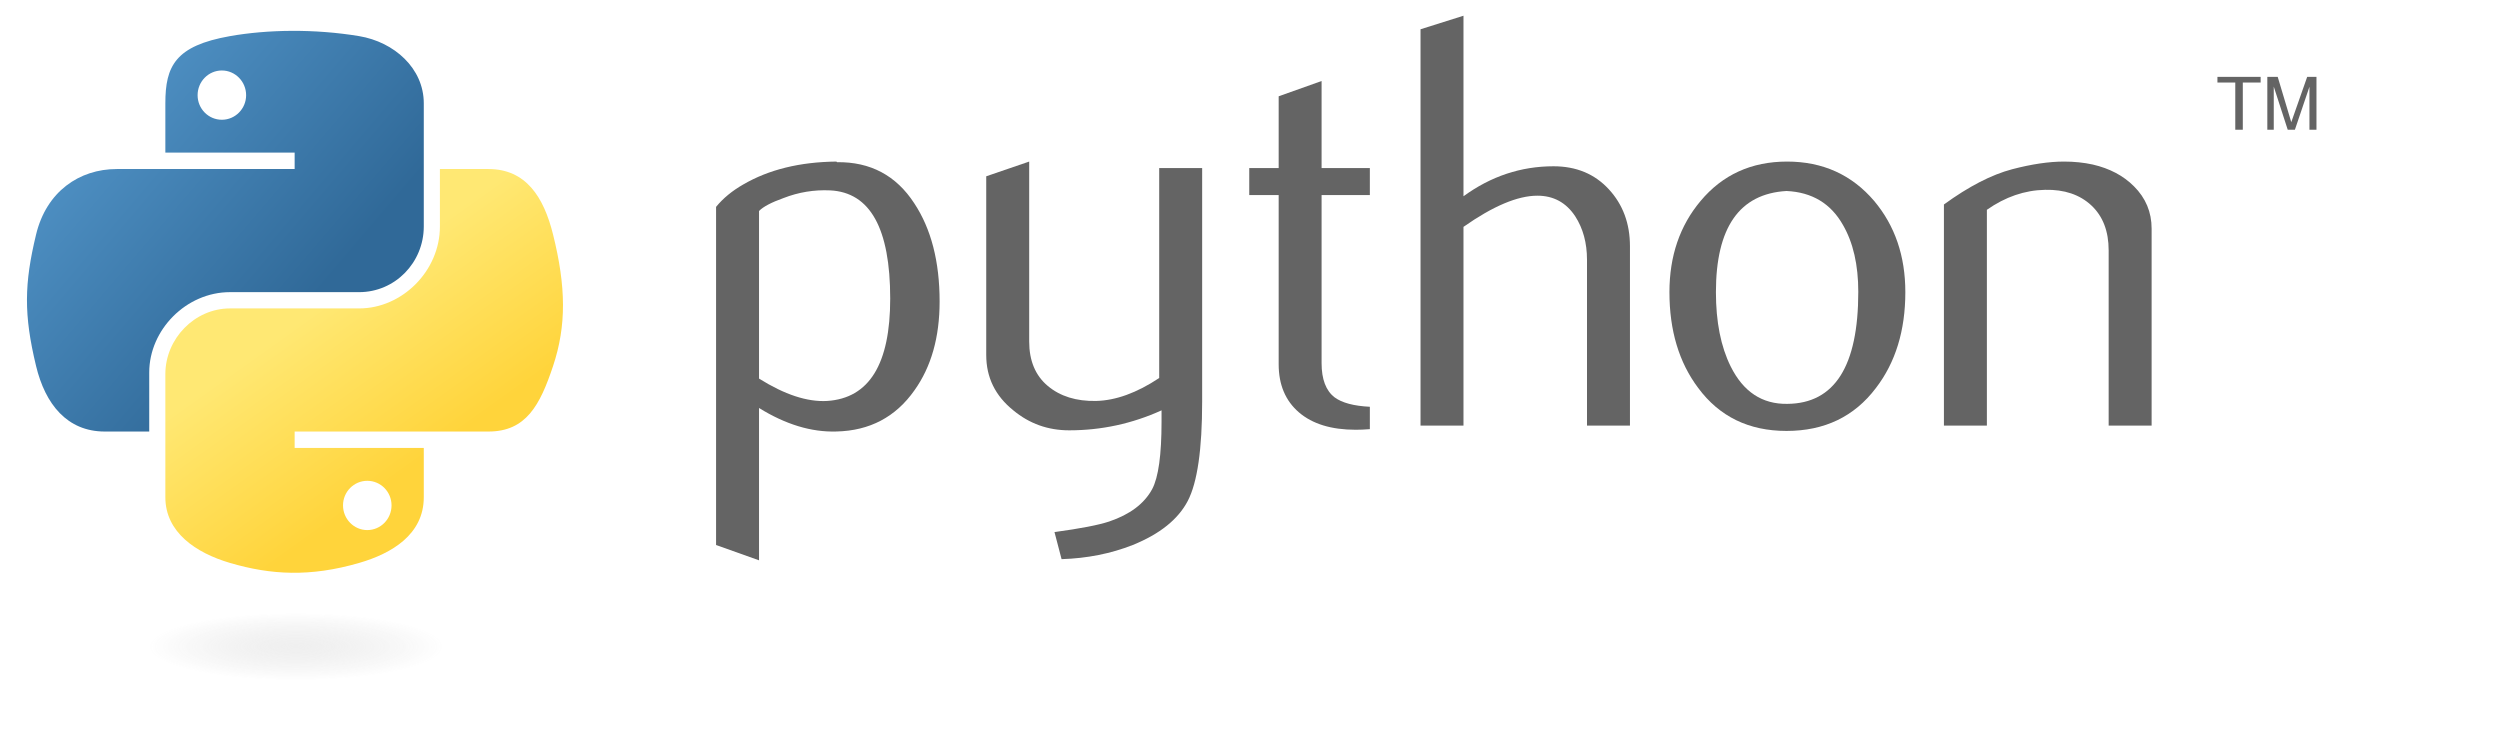
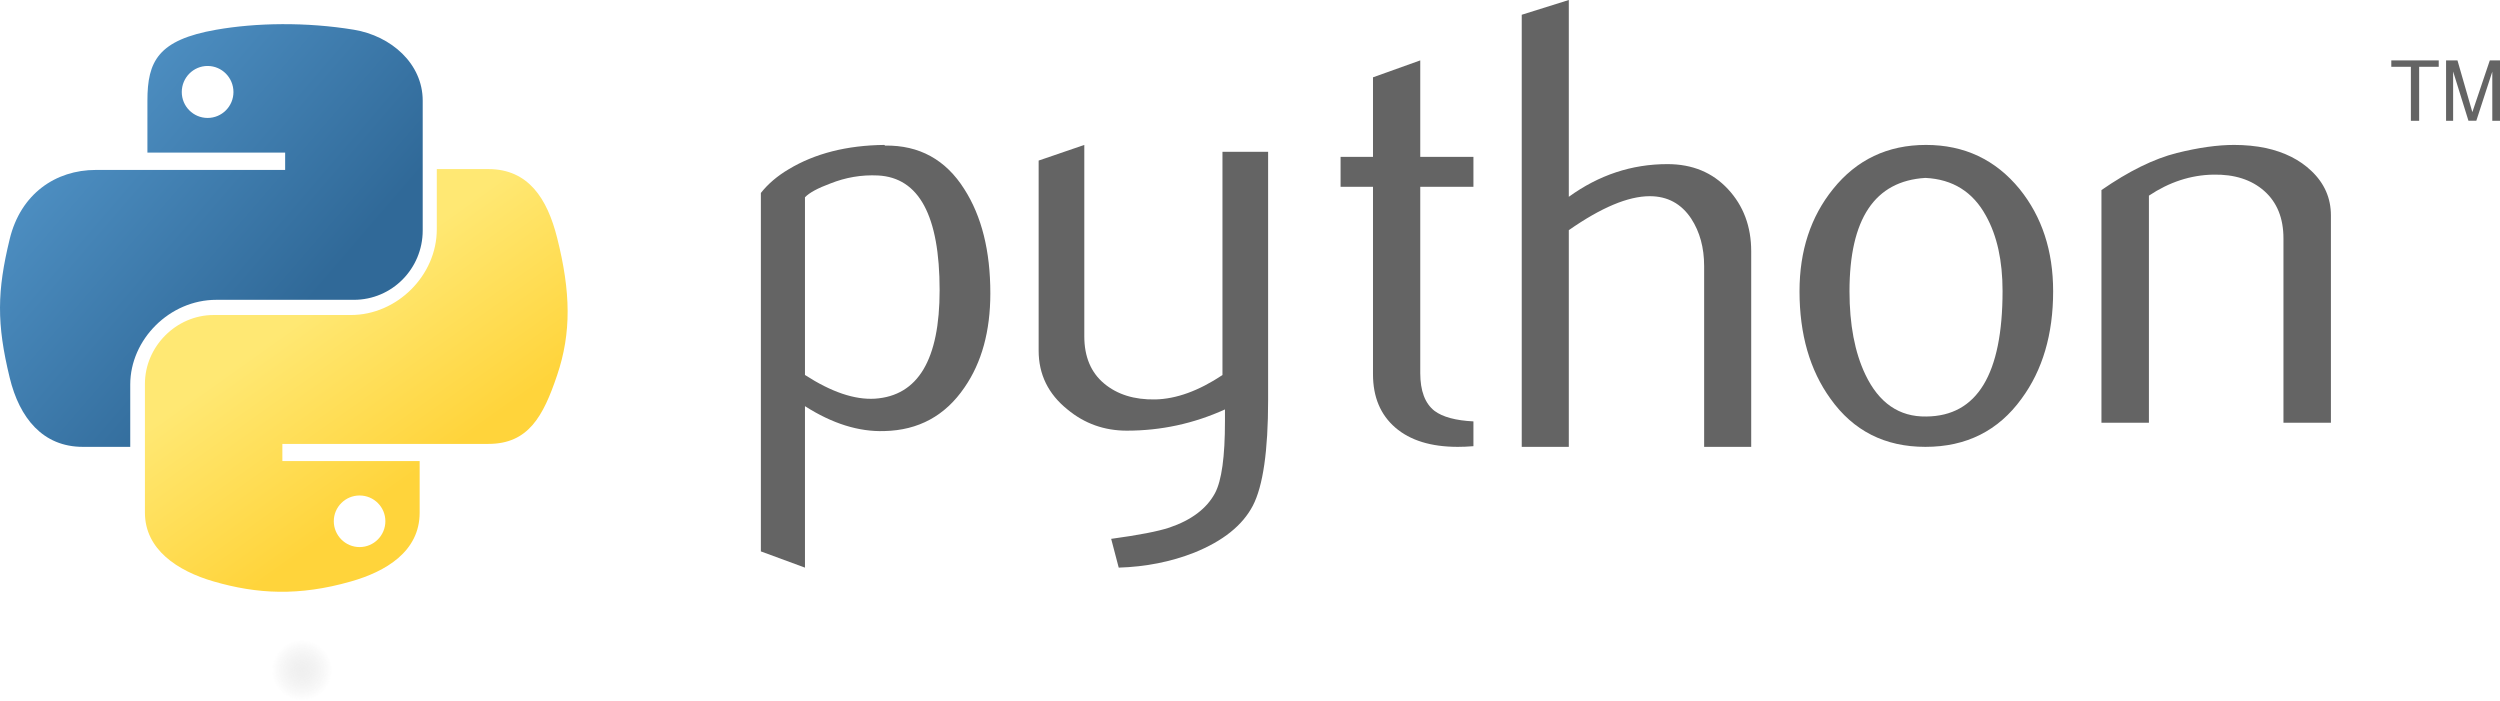
- <svg xmlns="http://www.w3.org/2000/svg" xmlns:xlink="http://www.w3.org/1999/xlink" version="1.0" id="svg2" width="388.84pt" height="115.02pt">
-   <defs id="defs4">
-     <linearGradient id="linearGradient2795">
-       <stop style="stop-color:#b8b8b8;stop-opacity:0.498;" offset="0" id="stop2797" />
-       <stop style="stop-color:#7f7f7f;stop-opacity:0;" offset="1" id="stop2799" />
+ <svg xmlns="http://www.w3.org/2000/svg" width="207px" height="58px" viewBox="0 0 207 58" version="1.1">
+   <defs>
+     <linearGradient x1="1.06341024e-07%" y1="9.14856261e-08%" x2="74.521%" y2="64.11%" id="linearGradient-1">
+       <stop stop-color="#5A9FD4" offset="0%" />
+       <stop stop-color="#306998" offset="100%" />
    </linearGradient>
-     <linearGradient id="linearGradient2787">
-       <stop style="stop-color:#7f7f7f;stop-opacity:0.5;" offset="0" id="stop2789" />
-       <stop style="stop-color:#7f7f7f;stop-opacity:0;" offset="1" id="stop2791" />
+     <linearGradient x1="50%" y1="82.276%" x2="23.443%" y2="44.914%" id="linearGradient-2">
+       <stop stop-color="#FFD43B" offset="0%" />
+       <stop stop-color="#FFE873" offset="100%" />
    </linearGradient>
-     <linearGradient id="linearGradient3676">
-       <stop style="stop-color:#b2b2b2;stop-opacity:0.5;" offset="0" id="stop3678" />
-       <stop style="stop-color:#b3b3b3;stop-opacity:0;" offset="1" id="stop3680" />
-     </linearGradient>
-     <linearGradient id="linearGradient3236">
-       <stop style="stop-color:#f4f4f4;stop-opacity:1" offset="0" id="stop3244" />
-       <stop style="stop-color:white;stop-opacity:1" offset="1" id="stop3240" />
-     </linearGradient>
-     <linearGradient id="linearGradient4671">
-       <stop style="stop-color:#ffd43b;stop-opacity:1;" offset="0" id="stop4673" />
-       <stop style="stop-color:#ffe873;stop-opacity:1" offset="1" id="stop4675" />
-     </linearGradient>
-     <linearGradient id="linearGradient4689">
-       <stop style="stop-color:#5a9fd4;stop-opacity:1;" offset="0" id="stop4691" />
-       <stop style="stop-color:#306998;stop-opacity:1;" offset="1" id="stop4693" />
-     </linearGradient>
-     <linearGradient x1="224.24" y1="144.757" x2="-65.309" y2="144.757" id="linearGradient2987" xlink:href="#linearGradient4671" gradientUnits="userSpaceOnUse" gradientTransform="translate(100.2702,99.61116)" />
-     <linearGradient x1="172.942" y1="77.476" x2="26.67" y2="76.313" id="linearGradient2990" xlink:href="#linearGradient4689" gradientUnits="userSpaceOnUse" gradientTransform="translate(100.2702,99.61116)" />
-     <linearGradient xlink:href="#linearGradient4689" id="linearGradient2587" gradientUnits="userSpaceOnUse" gradientTransform="translate(100.2702,99.61116)" x1="172.942" y1="77.476" x2="26.67" y2="76.313" />
-     <linearGradient xlink:href="#linearGradient4671" id="linearGradient2589" gradientUnits="userSpaceOnUse" gradientTransform="translate(100.2702,99.61116)" x1="224.24" y1="144.757" x2="-65.309" y2="144.757" />
-     <linearGradient xlink:href="#linearGradient4689" id="linearGradient2248" gradientUnits="userSpaceOnUse" gradientTransform="translate(100.2702,99.61116)" x1="172.942" y1="77.476" x2="26.67" y2="76.313" />
-     <linearGradient xlink:href="#linearGradient4671" id="linearGradient2250" gradientUnits="userSpaceOnUse" gradientTransform="translate(100.2702,99.61116)" x1="224.24" y1="144.757" x2="-65.309" y2="144.757" />
-     <linearGradient xlink:href="#linearGradient4671" id="linearGradient2255" gradientUnits="userSpaceOnUse" gradientTransform="matrix(0.562541,0,0,0.567972,-11.5974,-7.60954)" x1="224.24" y1="144.757" x2="-65.309" y2="144.757" />
-     <linearGradient xlink:href="#linearGradient4689" id="linearGradient2258" gradientUnits="userSpaceOnUse" gradientTransform="matrix(0.562541,0,0,0.567972,-11.5974,-7.60954)" x1="172.942" y1="76.176" x2="26.67" y2="76.313" />
-     <radialGradient xlink:href="#linearGradient2795" id="radialGradient2801" cx="61.519" cy="132.286" fx="61.519" fy="132.286" r="29.037" gradientTransform="matrix(1,0,0,0.177966,0,108.7434)" gradientUnits="userSpaceOnUse" />
-     <linearGradient xlink:href="#linearGradient4671" id="linearGradient1475" gradientUnits="userSpaceOnUse" gradientTransform="matrix(0.562541,0,0,0.567972,-9.399749,-5.305317)" x1="150.961" y1="192.352" x2="112.031" y2="137.273" />
-     <linearGradient xlink:href="#linearGradient4689" id="linearGradient1478" gradientUnits="userSpaceOnUse" gradientTransform="matrix(0.562541,0,0,0.567972,-9.399749,-5.305317)" x1="26.649" y1="20.604" x2="135.665" y2="114.398" />
-     <radialGradient xlink:href="#linearGradient2795" id="radialGradient1480" gradientUnits="userSpaceOnUse" gradientTransform="matrix(2.382716e-8,-0.296405,1.43676,4.683673e-7,-128.544,150.5202)" cx="61.519" cy="132.286" fx="61.519" fy="132.286" r="29.037" />
+     <radialGradient cx="50%" cy="50%" fx="50%" fy="50%" r="50%" gradientTransform="translate(0.5,0.5),scale(0.15625,1),rotate(-89.99999),translate(-0.5,-0.5)" id="radialGradient-3">
+       <stop stop-color="#B8B8B8" stop-opacity="0.498" offset="0%" />
+       <stop stop-color="#7F7F7F" stop-opacity="0" offset="100%" />
+     </radialGradient>
  </defs>
-   <path id="path46" style="fill:#646464;fill-opacity:1" d="M 184.613,61.929 C 184.613,47.367 180.461,39.891 172.157,39.482 C 168.852,39.326 165.626,39.852 162.488,41.071 C 159.983,41.967 158.296,42.854 157.409,43.751 L 157.409,78.509 C 162.721,81.843 167.439,83.392 171.552,83.149 C 180.256,82.574 184.613,75.507 184.613,61.929 z M 194.858,62.534 C 194.858,69.932 193.123,76.072 189.633,80.956 C 185.744,86.482 180.354,89.328 173.463,89.484 C 168.268,89.65 162.916,88.022 157.409,84.611 L 157.409,116.201 L 148.5,113.024 L 148.5,42.903 C 149.963,41.11 151.844,39.57 154.125,38.263 C 159.427,35.174 165.87,33.585 173.453,33.507 L 173.58,33.634 C 180.51,33.546 185.851,36.392 189.604,42.162 C 193.103,47.455 194.858,54.239 194.858,62.534 z " />
-   <path id="path48" style="fill:#646464;fill-opacity:1" d="M 249.305,83.266 C 249.305,93.188 248.311,100.06 246.322,103.881 C 244.324,107.702 240.523,110.753 234.908,113.024 C 230.357,114.817 225.434,115.792 220.151,115.957 L 218.68,110.343 C 224.05,109.612 227.832,108.881 230.025,108.15 C 234.343,106.688 237.306,104.446 238.934,101.444 C 240.24,98.998 240.883,94.329 240.883,87.418 L 240.883,85.098 C 234.791,87.866 228.407,89.241 221.73,89.241 C 217.344,89.241 213.475,87.866 210.141,85.098 C 206.398,82.086 204.527,78.265 204.527,73.636 L 204.527,36.558 L 213.436,33.507 L 213.436,70.828 C 213.436,74.815 214.722,77.885 217.295,80.039 C 219.869,82.194 223.202,83.227 227.286,83.149 C 231.37,83.061 235.747,81.482 240.396,78.392 L 240.396,34.852 L 249.305,34.852 L 249.305,83.266 z " />
-   <path id="path50" style="fill:#646464;fill-opacity:1" d="M 284.082,88.997 C 283.02,89.085 282.045,89.124 281.149,89.124 C 276.109,89.124 272.181,87.925 269.374,85.517 C 266.577,83.11 265.173,79.786 265.173,75.546 L 265.173,40.457 L 259.071,40.457 L 259.071,34.852 L 265.173,34.852 L 265.173,19.968 L 274.072,16.8 L 274.072,34.852 L 284.082,34.852 L 284.082,40.457 L 274.072,40.457 L 274.072,75.302 C 274.072,78.646 274.969,81.014 276.762,82.398 C 278.302,83.539 280.749,84.192 284.082,84.357 L 284.082,88.997 z " />
-   <path id="path52" style="fill:#646464;fill-opacity:1" d="M 338.023,88.266 L 329.114,88.266 L 329.114,53.878 C 329.114,50.379 328.295,47.367 326.668,44.852 C 324.786,42.006 322.174,40.583 318.821,40.583 C 314.737,40.583 309.63,42.737 303.499,47.046 L 303.499,88.266 L 294.59,88.266 L 294.59,6.069 L 303.499,3.262 L 303.499,40.7 C 309.191,36.558 315.41,34.482 322.164,34.482 C 326.882,34.482 330.703,36.07 333.627,39.238 C 336.561,42.406 338.023,46.354 338.023,51.071 L 338.023,88.266 L 338.023,88.266 z " />
-   <path id="path54" style="fill:#646464;fill-opacity:1" d="M 385.374,60.526 C 385.374,54.931 384.312,50.311 382.197,46.656 C 379.682,42.201 375.773,39.852 370.49,39.609 C 360.724,40.174 355.85,47.172 355.85,60.584 C 355.85,66.735 356.864,71.871 358.911,75.994 C 361.523,81.248 365.441,83.841 370.666,83.753 C 380.471,83.675 385.374,75.936 385.374,60.526 z M 395.131,60.584 C 395.131,68.548 393.094,75.176 389.029,80.468 C 384.555,86.395 378.376,89.367 370.49,89.367 C 362.673,89.367 356.581,86.395 352.185,80.468 C 348.199,75.176 346.21,68.548 346.21,60.584 C 346.21,53.099 348.365,46.802 352.673,41.675 C 357.225,36.236 363.209,33.507 370.607,33.507 C 378.005,33.507 384.029,36.236 388.669,41.675 C 392.977,46.802 395.131,53.099 395.131,60.584 z " />
-   <path id="path56" style="fill:#646464;fill-opacity:1" d="M 446.206,88.266 L 437.297,88.266 L 437.297,51.929 C 437.297,47.942 436.098,44.833 433.7,42.591 C 431.303,40.359 428.105,39.277 424.119,39.365 C 419.889,39.443 415.863,40.827 412.042,43.507 L 412.042,88.266 L 403.133,88.266 L 403.133,42.406 C 408.26,38.673 412.978,36.236 417.286,35.096 C 421.351,34.033 424.938,33.507 428.028,33.507 C 430.143,33.507 432.131,33.712 434.002,34.121 C 437.502,34.93 440.348,36.431 442.541,38.634 C 444.987,41.071 446.206,43.995 446.206,47.416 L 446.206,88.266 z " />
-   <path style="fill:url(#linearGradient1478);fill-opacity:1" d="M 60.51,6.398 C 55.927,6.419 51.549,6.81 47.698,7.492 C 36.351,9.496 34.291,13.692 34.291,21.429 L 34.291,31.648 L 61.104,31.648 L 61.104,35.054 L 34.291,35.054 L 24.229,35.054 C 16.436,35.054 9.613,39.738 7.479,48.648 C 5.017,58.861 4.908,65.234 7.479,75.898 C 9.385,83.836 13.936,89.492 21.729,89.492 L 30.948,89.492 L 30.948,77.242 C 30.948,68.392 38.605,60.585 47.698,60.585 L 74.479,60.585 C 81.934,60.585 87.885,54.447 87.885,46.96 L 87.885,21.429 C 87.885,14.163 81.755,8.704 74.479,7.492 C 69.873,6.725 65.094,6.377 60.51,6.398 z M 46.01,14.617 C 48.78,14.617 51.041,16.915 51.041,19.742 C 51.041,22.558 48.78,24.835 46.01,24.835 C 43.231,24.835 40.979,22.558 40.979,19.742 C 40.979,16.915 43.231,14.617 46.01,14.617 z " id="path1948" />
-   <path style="fill:url(#linearGradient1475);fill-opacity:1" d="M 91.229,35.054 L 91.229,46.96 C 91.229,56.191 83.403,63.96 74.479,63.96 L 47.698,63.96 C 40.362,63.96 34.291,70.239 34.291,77.585 L 34.291,103.117 C 34.291,110.383 40.61,114.657 47.698,116.742 C 56.185,119.237 64.324,119.688 74.479,116.742 C 81.229,114.787 87.885,110.854 87.885,103.117 L 87.885,92.898 L 61.104,92.898 L 61.104,89.492 L 87.885,89.492 L 101.291,89.492 C 109.084,89.492 111.988,84.056 114.698,75.898 C 117.497,67.499 117.378,59.422 114.698,48.648 C 112.772,40.891 109.094,35.054 101.291,35.054 L 91.229,35.054 z M 76.166,99.71 C 78.946,99.71 81.198,101.988 81.198,104.804 C 81.198,107.631 78.946,109.929 76.166,109.929 C 73.397,109.929 71.135,107.631 71.135,104.804 C 71.135,101.988 73.397,99.71 76.166,99.71 z " id="path1950" />
-   <path d="M 463.554,26.909 L 465.116,26.909 L 465.116,17.113 L 468.816,17.113 L 468.816,15.945 L 459.854,15.945 L 459.854,17.113 L 463.554,17.113 L 463.554,26.909 M 470.201,26.909 L 471.536,26.909 L 471.536,17.962 L 474.432,26.908 L 475.918,26.908 L 478.936,17.993 L 478.936,26.909 L 480.392,26.909 L 480.392,15.945 L 478.466,15.945 L 475.168,25.338 L 472.355,15.945 L 470.201,15.945 L 470.201,26.909" style="font-size:15.164px;font-style:normal;font-weight:normal;line-height:125%;fill:#646464;fill-opacity:1;stroke:none;stroke-width:1px;stroke-linecap:butt;stroke-linejoin:miter;stroke-opacity:1;font-family:Bitstream Vera Sans" id="text3004" />
-   <path style="opacity:0.444;fill:url(#radialGradient1480);fill-opacity:1;fill-rule:nonzero;stroke:none;stroke-width:20;stroke-miterlimit:4;stroke-dasharray:none;stroke-opacity:1" id="path1894" d="M 110.467 132.286 A 48.948 8.607 0 1 1  12.571,132.286 A 48.948 8.607 0 1 1  110.467 132.286 z" transform="matrix(0.73406,0,0,0.809524,16.24958,27.00935)" />
+   <g id="Page-1" stroke="none" stroke-width="1" fill="none" fill-rule="evenodd">
+     <g id="python-logo-inkscape" fill-rule="nonzero">
+       <path d="M77.801,24.03 C77.801,17.866 76.099,14.702 72.696,14.529 C71.341,14.463 70.019,14.686 68.733,15.201 C67.706,15.581 67.015,15.956 66.651,16.336 L66.651,31.047 C68.829,32.458 70.762,33.114 72.448,33.011 C76.016,32.767 77.801,29.776 77.801,24.03 Z M82,24.285 C82,27.417 81.289,30.016 79.859,32.083 C78.265,34.422 76.056,35.626 73.231,35.692 C71.102,35.762 68.909,35.073 66.651,33.63 L66.651,47 L63,45.655 L63,15.977 C63.599,15.218 64.37,14.566 65.305,14.013 C67.478,12.705 70.119,12.033 73.227,12 L73.279,12.054 C76.119,12.016 78.309,13.221 79.847,15.663 C81.281,17.903 82,20.775 82,24.285 Z" id="path46" fill="#646464" />
+       <path d="M105,33.122 C105,37.335 104.578,40.252 103.734,41.874 C102.887,43.495 101.274,44.791 98.891,45.755 C96.96,46.516 94.871,46.93 92.63,47 L92.005,44.617 C94.284,44.306 95.889,43.996 96.819,43.686 C98.652,43.065 99.909,42.113 100.599,40.839 C101.154,39.801 101.427,37.819 101.427,34.885 L101.427,33.9 C98.842,35.075 96.133,35.659 93.3,35.659 C91.439,35.659 89.797,35.075 88.382,33.9 C86.794,32.622 86,31 86,29.035 L86,13.295 L89.78,12 L89.78,27.843 C89.78,29.535 90.326,30.839 91.418,31.753 C92.51,32.667 93.924,33.106 95.657,33.073 C97.39,33.036 99.247,32.365 101.22,31.054 L101.22,12.571 L105,12.571 L105,33.122 Z" id="path48" fill="#646464" />
+       <path d="M122,36.944 C121.533,36.983 121.104,37 120.71,37 C118.493,37 116.766,36.47 115.531,35.404 C114.301,34.339 113.684,32.868 113.684,30.992 L113.684,15.467 L111,15.467 L111,12.987 L113.684,12.987 L113.684,6.402 L117.597,5 L117.597,12.987 L122,12.987 L122,15.467 L117.597,15.467 L117.597,30.885 C117.597,32.364 117.992,33.412 118.781,34.024 C119.458,34.529 120.534,34.818 122,34.891 L122,36.944 Z" id="path50" fill="#646464" />
+       <path d="M145,37 L141.103,37 L141.103,22.032 C141.103,20.509 140.745,19.198 140.033,18.103 C139.21,16.864 138.067,16.245 136.6,16.245 C134.814,16.245 132.579,17.183 129.897,19.058 L129.897,37 L126,37 L126,1.222 L129.897,0 L129.897,16.296 C132.387,14.493 135.108,13.589 138.063,13.589 C140.126,13.589 141.798,14.281 143.077,15.66 C144.36,17.038 145,18.757 145,20.81 L145,37 Z" id="path52" fill="#646464" />
+       <path d="M165.812,24.092 C165.812,21.588 165.356,19.521 164.448,17.885 C163.368,15.891 161.69,14.84 159.423,14.731 C155.23,14.984 153.138,18.116 153.138,24.118 C153.138,26.871 153.573,29.17 154.452,31.015 C155.573,33.366 157.255,34.527 159.498,34.487 C163.707,34.452 165.812,30.989 165.812,24.092 Z M170,24.118 C170,27.682 169.126,30.649 167.381,33.017 C165.46,35.67 162.808,37 159.423,37 C156.067,37 153.452,35.67 151.565,33.017 C149.854,30.649 149,27.682 149,24.118 C149,20.768 149.925,17.95 151.774,15.656 C153.728,13.221 156.297,12 159.473,12 C162.649,12 165.234,13.221 167.226,15.656 C169.075,17.95 170,20.768 170,24.118 Z" id="path54" fill="#646464" />
+       <path d="M193,35 L189.07,35 L189.07,19.738 C189.07,18.063 188.541,16.757 187.484,15.816 C186.426,14.878 185.016,14.424 183.257,14.46 C181.391,14.493 179.615,15.075 177.93,16.2 L177.93,35 L174,35 L174,15.738 C176.262,14.17 178.343,13.146 180.243,12.667 C182.036,12.221 183.618,12 184.981,12 C185.914,12 186.791,12.086 187.617,12.258 C189.16,12.598 190.416,13.228 191.383,14.153 C192.463,15.177 193,16.405 193,17.842 L193,35 Z" id="path56" fill="#646464" />
+       <path d="M23.357,2 C21.408,2.009 19.546,2.174 17.908,2.461 C13.082,3.305 12.206,5.073 12.206,8.332 L12.206,12.636 L23.61,12.636 L23.61,14.071 L12.206,14.071 L7.927,14.071 C4.612,14.071 1.71,16.043 0.803,19.796 C-0.244,24.098 -0.291,26.782 0.803,31.274 C1.613,34.618 3.549,37 6.863,37 L10.784,37 L10.784,31.84 C10.784,28.113 14.041,24.825 17.908,24.825 L29.298,24.825 C32.469,24.825 35,22.239 35,19.086 L35,8.332 C35,5.271 32.393,2.972 29.298,2.461 C27.339,2.138 25.307,1.991 23.357,2 Z M17.19,5.462 C18.368,5.462 19.33,6.43 19.33,7.621 C19.33,8.807 18.368,9.766 17.19,9.766 C16.008,9.766 15.051,8.807 15.051,7.621 C15.051,6.43 16.008,5.462 17.19,5.462 Z" id="path1948" fill="url(#linearGradient-1)" />
+       <path d="M36.167,14 L36.167,18.977 C36.167,22.835 32.845,26.083 29.057,26.083 L17.69,26.083 C14.577,26.083 12,28.707 12,31.778 L12,42.45 C12,45.488 14.682,47.274 17.69,48.145 C21.293,49.189 24.747,49.377 29.057,48.145 C31.922,47.329 34.747,45.684 34.747,42.45 L34.747,38.179 L23.38,38.179 L23.38,36.755 L34.747,36.755 L40.438,36.755 C43.745,36.755 44.978,34.483 46.128,31.073 C47.316,27.562 47.265,24.186 46.128,19.682 C45.31,16.44 43.749,14 40.438,14 L36.167,14 Z M29.773,41.026 C30.953,41.026 31.909,41.978 31.909,43.156 C31.909,44.337 30.953,45.298 29.773,45.298 C28.598,45.298 27.638,44.337 27.638,43.156 C27.638,41.978 28.598,41.026 29.773,41.026 Z" id="path1950" fill="url(#linearGradient-2)" />
+       <path d="M199.621,10 L200.306,10 L200.306,5.533 L201.927,5.533 L201.927,5 L198,5 L198,5.533 L199.621,5.533 L199.621,10 M202.534,10 L203.119,10 L203.119,5.92 L204.388,9.999 L205.039,9.999 L206.362,5.934 L206.362,10 L207,10 L207,5 L206.156,5 L204.711,9.284 L203.478,5 L202.534,5 L202.534,10" id="text3004" fill="#646464" />
+       <path d="M41,55.5 C41,56.393 37.95,57.218 33,57.665 C28.05,58.112 21.95,58.112 17,57.665 C12.05,57.218 9,56.393 9,55.5 C9,54.607 12.05,53.782 17,53.335 C21.95,52.888 28.05,52.888 33,53.335 C37.95,53.782 41,54.607 41,55.5 Z" id="path1894" fill="url(#radialGradient-3)" opacity="0.444" />
+     </g>
+   </g>
</svg>
